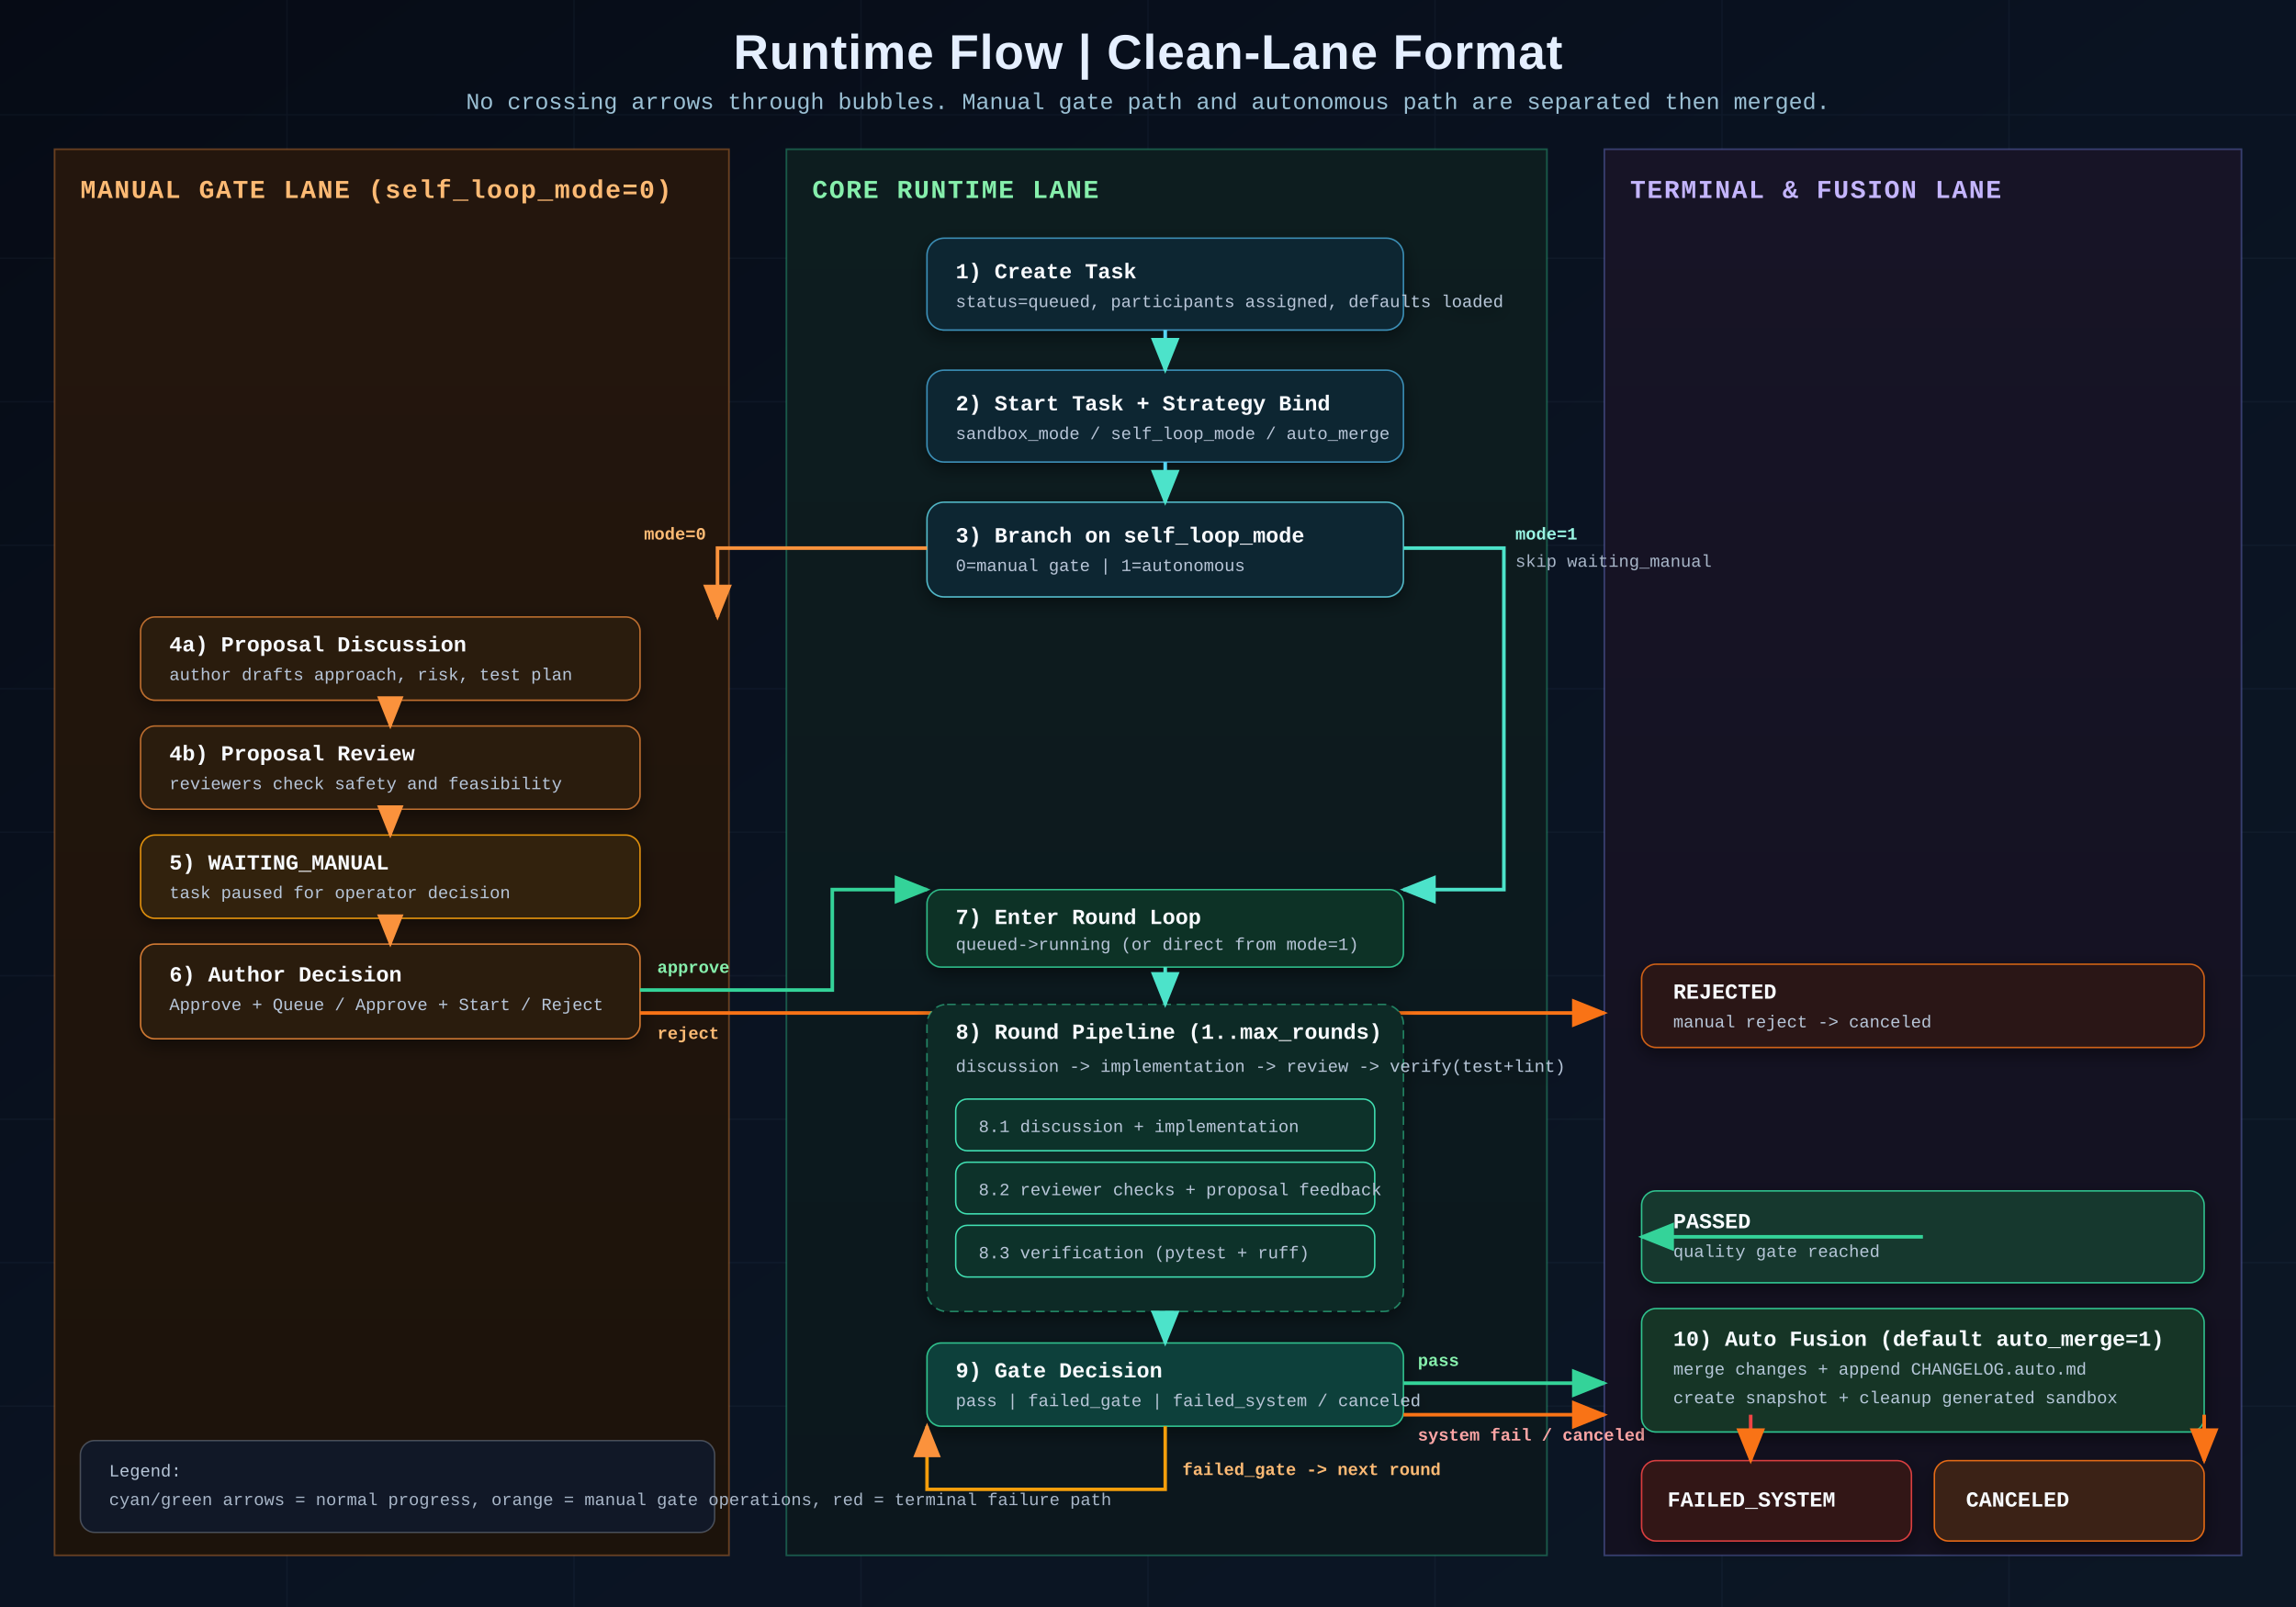
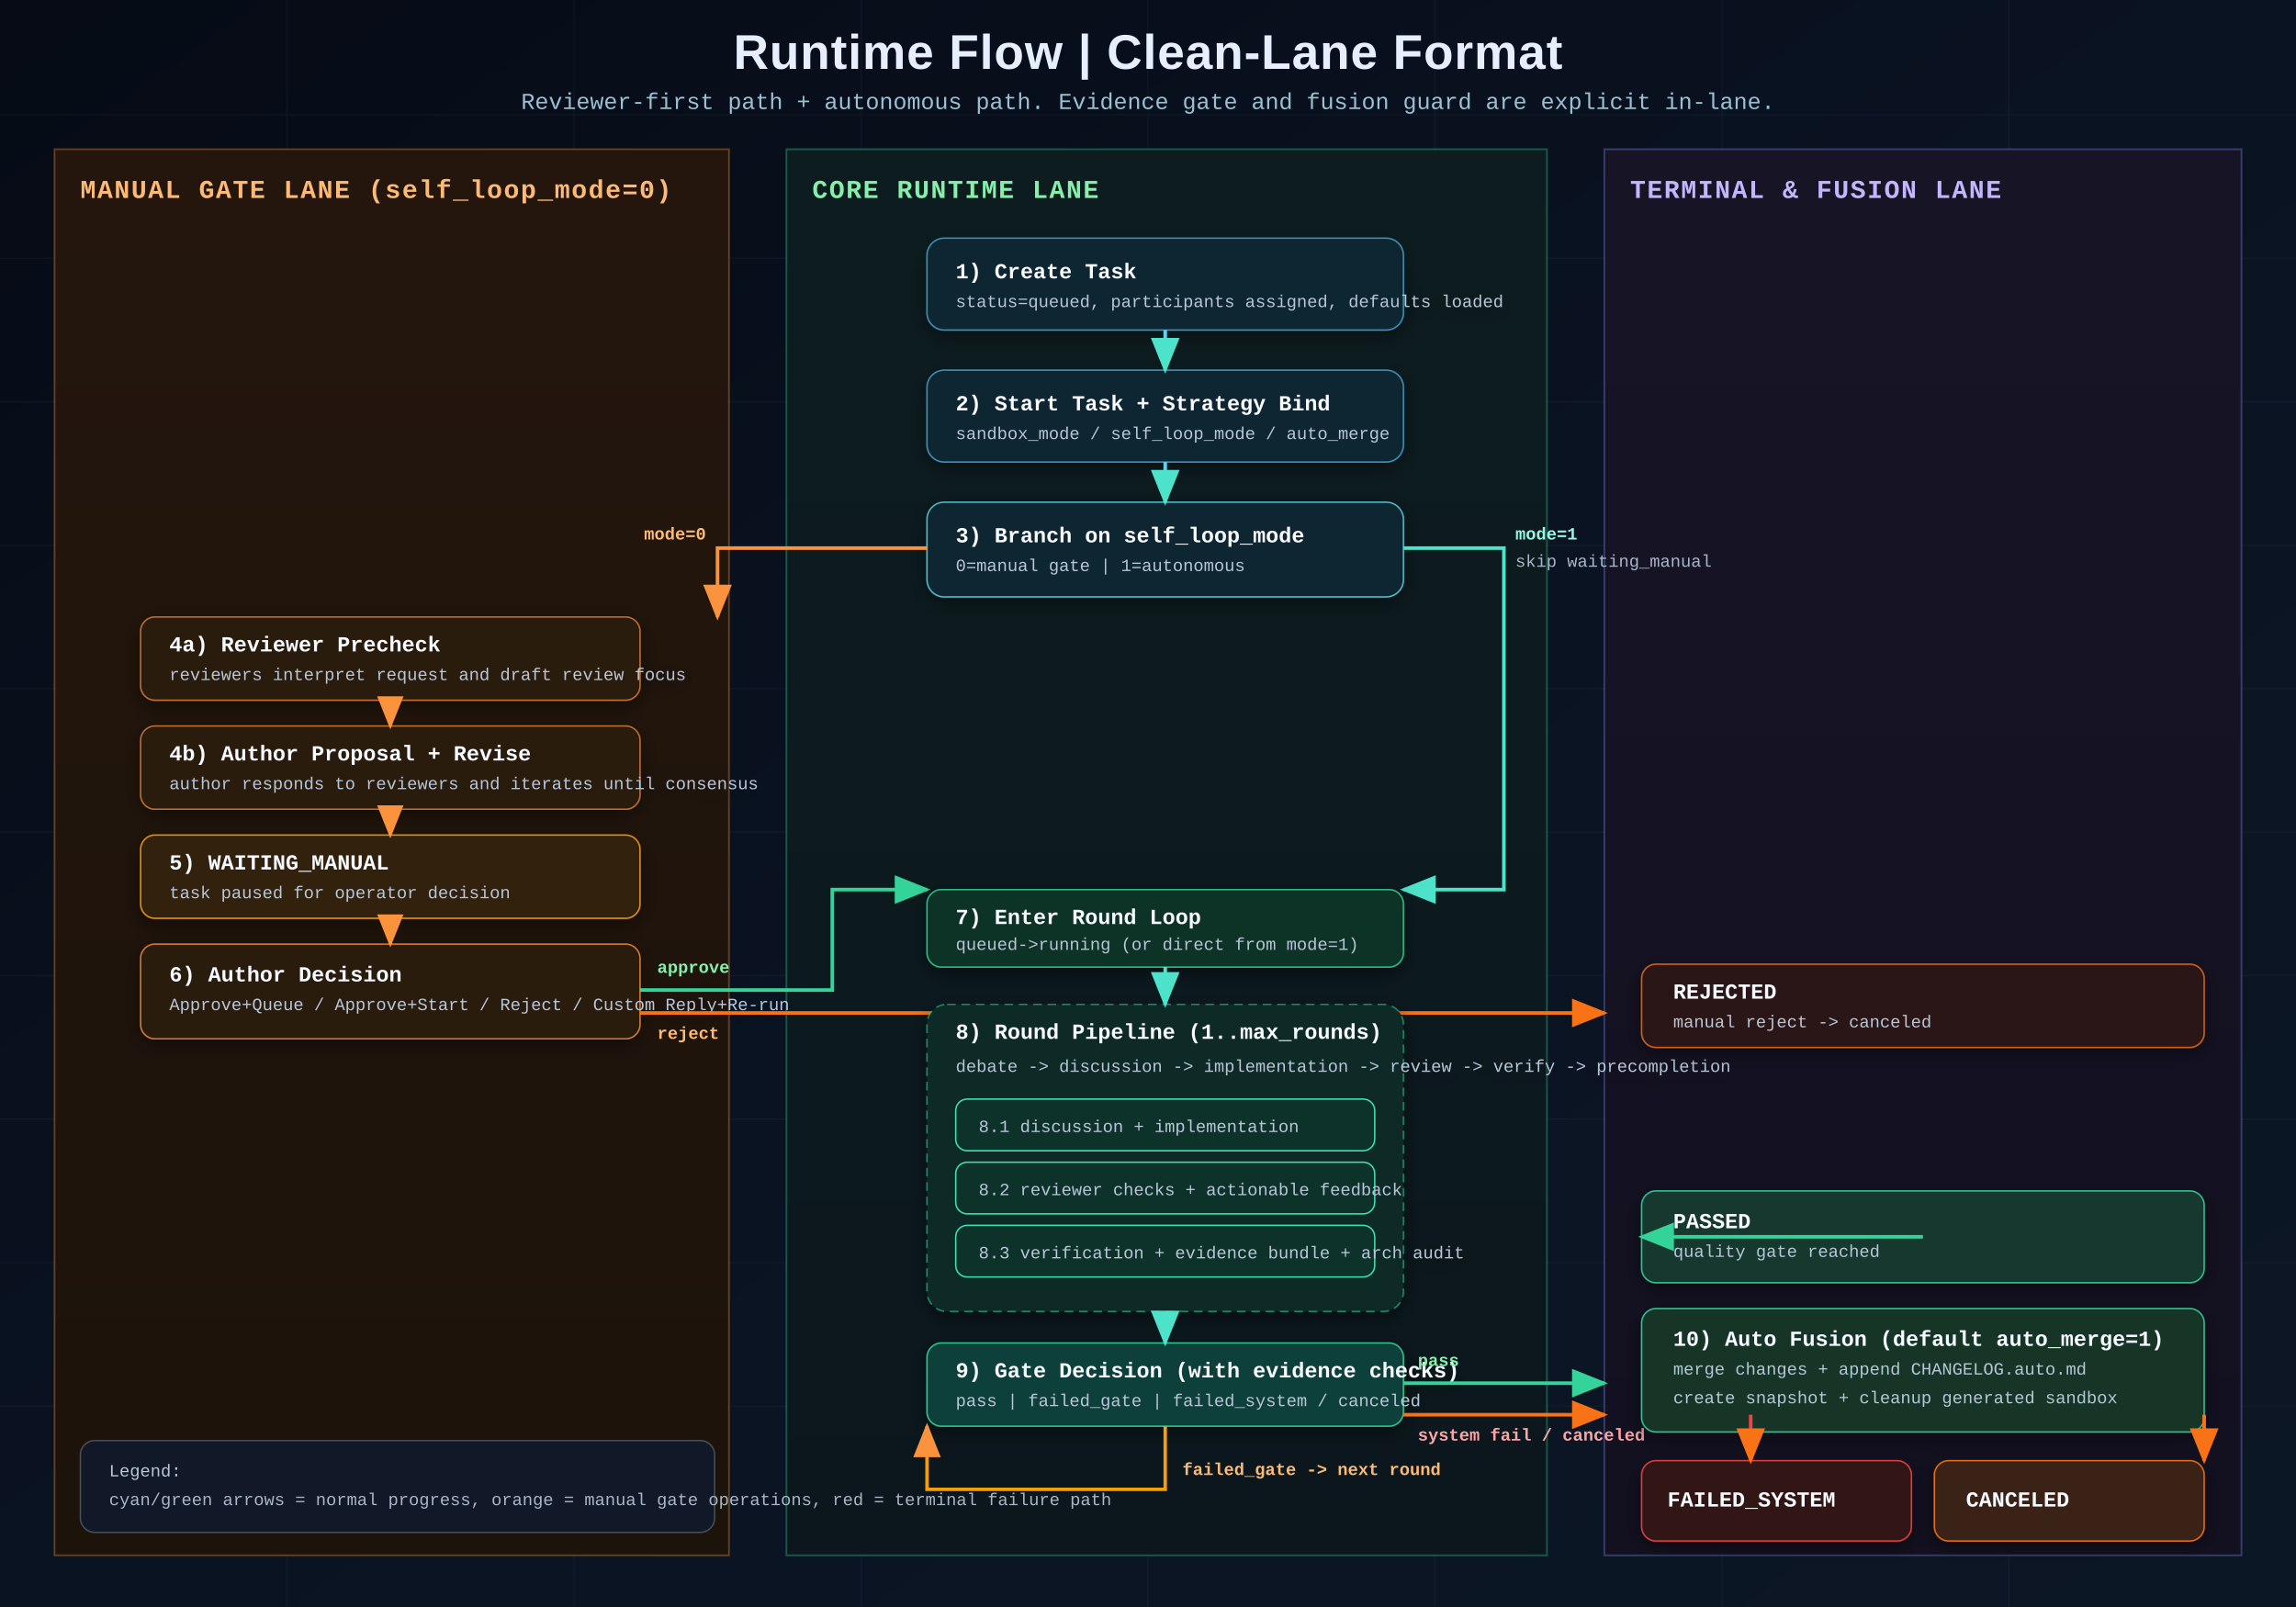
<svg xmlns="http://www.w3.org/2000/svg" width="1600" height="1120" viewBox="0 0 1600 1120" role="img" aria-label="runtime flow clean lanes">
  <defs>
    <linearGradient id="bg" x1="0" y1="0" x2="1" y2="1">
      <stop offset="0%" stop-color="#060b15" />
      <stop offset="50%" stop-color="#0a1322" />
      <stop offset="100%" stop-color="#0c1725" />
    </linearGradient>
    <linearGradient id="laneLeft" x1="0" y1="0" x2="0" y2="1">
      <stop offset="0%" stop-color="#24160d" />
      <stop offset="100%" stop-color="#1c130b" />
    </linearGradient>
    <linearGradient id="laneCenter" x1="0" y1="0" x2="0" y2="1">
      <stop offset="0%" stop-color="#0d1d1f" />
      <stop offset="100%" stop-color="#0c171d" />
    </linearGradient>
    <linearGradient id="laneRight" x1="0" y1="0" x2="0" y2="1">
      <stop offset="0%" stop-color="#171426" />
      <stop offset="100%" stop-color="#131120" />
    </linearGradient>
    <linearGradient id="manual" x1="0" y1="0" x2="1" y2="0">
      <stop offset="0%" stop-color="#f59e0b" />
      <stop offset="100%" stop-color="#fb923c" />
    </linearGradient>
    <linearGradient id="runtime" x1="0" y1="0" x2="1" y2="0">
      <stop offset="0%" stop-color="#22d3ee" />
      <stop offset="100%" stop-color="#34d399" />
    </linearGradient>
    <linearGradient id="ok" x1="0" y1="0" x2="1" y2="0">
      <stop offset="0%" stop-color="#22c55e" />
      <stop offset="100%" stop-color="#34d399" />
    </linearGradient>
    <linearGradient id="bad" x1="0" y1="0" x2="1" y2="0">
      <stop offset="0%" stop-color="#ef4444" />
      <stop offset="100%" stop-color="#f97316" />
    </linearGradient>
    <filter id="shadow" x="-15%" y="-15%" width="130%" height="130%">
      <feDropShadow dx="0" dy="4" stdDeviation="6" flood-color="#000" flood-opacity="0.45" />
    </filter>
    <marker id="arrRuntime" markerWidth="10" markerHeight="8" refX="9" refY="4" orient="auto">
      <path d="M0,0 L10,4 L0,8 z" fill="#4ce3ca" />
    </marker>
    <marker id="arrManual" markerWidth="10" markerHeight="8" refX="9" refY="4" orient="auto">
      <path d="M0,0 L10,4 L0,8 z" fill="#fb923c" />
    </marker>
    <marker id="arrOk" markerWidth="10" markerHeight="8" refX="9" refY="4" orient="auto">
      <path d="M0,0 L10,4 L0,8 z" fill="#34d399" />
    </marker>
    <marker id="arrBad" markerWidth="10" markerHeight="8" refX="9" refY="4" orient="auto">
      <path d="M0,0 L10,4 L0,8 z" fill="#f97316" />
    </marker>
    <style>
      .title { font: 700 34px 'Segoe UI', Arial, sans-serif; fill: #e5efff; letter-spacing: 0.6px; }
      .subtitle { font: 400 16px Consolas, 'Courier New', monospace; fill: #9bc0d4; }
      .laneTitle { font: 700 18px Consolas, 'Courier New', monospace; letter-spacing: 1px; }
      .boxTitle { font: 700 15px Consolas, 'Courier New', monospace; fill: #f8fbff; }
      .boxMeta { font: 400 12px Consolas, 'Courier New', monospace; fill: #b7c6d8; }
      .note { font: 400 12px Consolas, 'Courier New', monospace; fill: #a8b6c8; }
      .chip { font: 700 12px Consolas, 'Courier New', monospace; }
    </style>
  </defs>
  <rect width="1600" height="1120" fill="url(#bg)" />
  <g opacity="0.05" stroke="#78b0d6" stroke-width="1">
    <path d="M0 80H1600M0 180H1600M0 280H1600M0 380H1600M0 480H1600M0 580H1600M0 680H1600M0 780H1600M0 880H1600M0 980H1600" />
    <path d="M200 0V1120M400 0V1120M600 0V1120M800 0V1120M1000 0V1120M1200 0V1120M1400 0V1120" />
  </g>
  <text x="800" y="48" text-anchor="middle" class="title">Runtime Flow | Clean-Lane Format</text>
-   <text x="800" y="76" text-anchor="middle" class="subtitle">No crossing arrows through bubbles. Manual gate path and autonomous path are separated then merged.</text>
+   <text x="800" y="76" text-anchor="middle" class="subtitle">Reviewer-first path + autonomous path. Evidence gate and fusion guard are explicit in-lane.</text>
  <rect x="38" y="104" width="470" height="980" fill="url(#laneLeft)" stroke="#fb923c" stroke-opacity="0.35" stroke-width="1.2" />
  <rect x="548" y="104" width="530" height="980" fill="url(#laneCenter)" stroke="#34d399" stroke-opacity="0.35" stroke-width="1.2" />
  <rect x="1118" y="104" width="444" height="980" fill="url(#laneRight)" stroke="#818cf8" stroke-opacity="0.35" stroke-width="1.2" />
  <text x="56" y="138" class="laneTitle" fill="#fdba74">MANUAL GATE LANE (self_loop_mode=0)</text>
  <text x="566" y="138" class="laneTitle" fill="#86efac">CORE RUNTIME LANE</text>
  <text x="1136" y="138" class="laneTitle" fill="#c4b5fd">TERMINAL &amp; FUSION LANE</text>
  <g filter="url(#shadow)">
    <rect x="646" y="166" width="332" height="64" rx="12" fill="#102532" stroke="#54c8ff" stroke-opacity="0.65" />
    <text x="666" y="194" class="boxTitle">1) Create Task</text>
    <text x="666" y="214" class="boxMeta">status=queued, participants assigned, defaults loaded</text>
    <rect x="646" y="258" width="332" height="64" rx="12" fill="#102532" stroke="#54c8ff" stroke-opacity="0.65" />
    <text x="666" y="286" class="boxTitle">2) Start Task + Strategy Bind</text>
    <text x="666" y="306" class="boxMeta">sandbox_mode / self_loop_mode / auto_merge</text>
    <rect x="646" y="350" width="332" height="66" rx="12" fill="#102532" stroke="#67e8f9" stroke-opacity="0.75" />
    <text x="666" y="378" class="boxTitle">3) Branch on self_loop_mode</text>
    <text x="666" y="398" class="boxMeta">0=manual gate | 1=autonomous</text>
  </g>
  <line x1="812" y1="230" x2="812" y2="258" stroke="#56d6f6" stroke-width="2.5" marker-end="url(#arrRuntime)" />
  <line x1="812" y1="322" x2="812" y2="350" stroke="#56d6f6" stroke-width="2.5" marker-end="url(#arrRuntime)" />
  <path d="M646,382 H500 V430" stroke="#fb923c" stroke-width="2.5" fill="none" marker-end="url(#arrManual)" />
  <text x="492" y="376" class="chip" fill="#fdba74" text-anchor="end">mode=0</text>
  <path d="M978,382 H1048 V620 H978" stroke="#4ce3ca" stroke-width="2.5" fill="none" marker-end="url(#arrRuntime)" />
  <text x="1056" y="376" class="chip" fill="#99f6e4">mode=1</text>
  <text x="1056" y="395" class="note">skip waiting_manual</text>
  <g filter="url(#shadow)">
    <rect x="98" y="430" width="348" height="58" rx="10" fill="#2b1c10" stroke="#fb923c" stroke-opacity="0.7" />
-     <text x="118" y="454" class="boxTitle">4a) Proposal Discussion</text>
-     <text x="118" y="474" class="boxMeta">author drafts approach, risk, test plan</text>
+     <text x="118" y="454" class="boxTitle">4a) Reviewer Precheck</text>
+     <text x="118" y="474" class="boxMeta">reviewers interpret request and draft review focus</text>
    <rect x="98" y="506" width="348" height="58" rx="10" fill="#2b1c10" stroke="#fb923c" stroke-opacity="0.7" />
-     <text x="118" y="530" class="boxTitle">4b) Proposal Review</text>
-     <text x="118" y="550" class="boxMeta">reviewers check safety and feasibility</text>
+     <text x="118" y="530" class="boxTitle">4b) Author Proposal + Revise</text>
+     <text x="118" y="550" class="boxMeta">author responds to reviewers and iterates until consensus</text>
    <rect x="98" y="582" width="348" height="58" rx="10" fill="#32220f" stroke="#f59e0b" stroke-opacity="0.9" />
    <text x="118" y="606" class="boxTitle">5) WAITING_MANUAL</text>
    <text x="118" y="626" class="boxMeta">task paused for operator decision</text>
    <rect x="98" y="658" width="348" height="66" rx="10" fill="#2b1c10" stroke="#fb923c" stroke-opacity="0.8" />
    <text x="118" y="684" class="boxTitle">6) Author Decision</text>
-     <text x="118" y="704" class="boxMeta">Approve + Queue / Approve + Start / Reject</text>
+     <text x="118" y="704" class="boxMeta">Approve+Queue / Approve+Start / Reject / Custom Reply+Re-run</text>
  </g>
  <line x1="272" y1="488" x2="272" y2="506" stroke="#fb923c" stroke-width="2.3" marker-end="url(#arrManual)" />
  <line x1="272" y1="564" x2="272" y2="582" stroke="#fb923c" stroke-width="2.3" marker-end="url(#arrManual)" />
  <line x1="272" y1="640" x2="272" y2="658" stroke="#fb923c" stroke-width="2.3" marker-end="url(#arrManual)" />
  <path d="M446,690 H580 V620 H646" stroke="#34d399" stroke-width="2.5" fill="none" marker-end="url(#arrOk)" />
  <text x="458" y="678" class="chip" fill="#86efac">approve</text>
  <path d="M446,706 H1118" stroke="#f97316" stroke-width="2.5" fill="none" marker-end="url(#arrBad)" />
  <text x="458" y="724" class="chip" fill="#fdba74">reject</text>
  <g filter="url(#shadow)">
    <rect x="646" y="620" width="332" height="54" rx="10" fill="#103127" stroke="#34d399" stroke-opacity="0.85" />
    <text x="666" y="644" class="boxTitle">7) Enter Round Loop</text>
    <text x="666" y="662" class="boxMeta">queued-&gt;running (or direct from mode=1)</text>
    <rect x="646" y="700" width="332" height="214" rx="14" fill="#0f2a26" stroke="#34d399" stroke-opacity="0.55" stroke-dasharray="6,4" />
    <text x="666" y="724" class="boxTitle">8) Round Pipeline (1..max_rounds)</text>
-     <text x="666" y="747" class="boxMeta">discussion -&gt; implementation -&gt; review -&gt; verify(test+lint)</text>
+     <text x="666" y="747" class="boxMeta">debate -&gt; discussion -&gt; implementation -&gt; review -&gt; verify -&gt; precompletion</text>
    <rect x="666" y="766" width="292" height="36" rx="8" fill="#11332c" stroke="#3fe0b2" />
    <text x="682" y="789" class="boxMeta">8.1 discussion + implementation</text>
    <rect x="666" y="810" width="292" height="36" rx="8" fill="#11332c" stroke="#3fe0b2" />
-     <text x="682" y="833" class="boxMeta">8.2 reviewer checks + proposal feedback</text>
+     <text x="682" y="833" class="boxMeta">8.2 reviewer checks + actionable feedback</text>
    <rect x="666" y="854" width="292" height="36" rx="8" fill="#11332c" stroke="#3fe0b2" />
-     <text x="682" y="877" class="boxMeta">8.3 verification (pytest + ruff)</text>
+     <text x="682" y="877" class="boxMeta">8.3 verification + evidence bundle + arch audit</text>
    <rect x="646" y="936" width="332" height="58" rx="10" fill="#11403a" stroke="#34d399" stroke-opacity="0.9" />
-     <text x="666" y="960" class="boxTitle">9) Gate Decision</text>
+     <text x="666" y="960" class="boxTitle">9) Gate Decision (with evidence checks)</text>
    <text x="666" y="980" class="boxMeta">pass | failed_gate | failed_system / canceled</text>
  </g>
  <line x1="812" y1="674" x2="812" y2="700" stroke="#4ce3ca" stroke-width="2.5" marker-end="url(#arrRuntime)" />
  <line x1="812" y1="914" x2="812" y2="936" stroke="#4ce3ca" stroke-width="2.5" marker-end="url(#arrRuntime)" />
  <path d="M978,964 H1118" stroke="#34d399" stroke-width="2.5" fill="none" marker-end="url(#arrOk)" />
  <text x="988" y="952" class="chip" fill="#86efac">pass</text>
  <path d="M812,994 V1038 H646 V994" stroke="#f59e0b" stroke-width="2.4" fill="none" marker-end="url(#arrManual)" />
  <text x="824" y="1028" class="chip" fill="#fdba74">failed_gate -&gt; next round</text>
  <path d="M978,986 H1118" stroke="#f97316" stroke-width="2.5" fill="none" marker-end="url(#arrBad)" />
  <text x="988" y="1004" class="chip" fill="#fca5a5">system fail / canceled</text>
  <g filter="url(#shadow)">
    <rect x="1144" y="672" width="392" height="58" rx="10" fill="#2b1717" stroke="#f97316" stroke-opacity="0.8" />
    <text x="1166" y="696" class="boxTitle">REJECTED</text>
    <text x="1166" y="716" class="boxMeta">manual reject -&gt; canceled</text>
    <rect x="1144" y="830" width="392" height="64" rx="10" fill="#14392e" stroke="#34d399" stroke-opacity="0.9" />
    <text x="1166" y="856" class="boxTitle">PASSED</text>
    <text x="1166" y="876" class="boxMeta">quality gate reached</text>
    <rect x="1144" y="912" width="392" height="86" rx="10" fill="#123626" stroke="#34d399" stroke-opacity="0.9" />
    <text x="1166" y="938" class="boxTitle">10) Auto Fusion (default auto_merge=1)</text>
    <text x="1166" y="958" class="boxMeta">merge changes + append CHANGELOG.auto.md</text>
    <text x="1166" y="978" class="boxMeta">create snapshot + cleanup generated sandbox</text>
    <rect x="1144" y="1018" width="188" height="56" rx="10" fill="#321919" stroke="#ef4444" stroke-opacity="0.9" />
    <text x="1162" y="1050" class="boxTitle">FAILED_SYSTEM</text>
    <rect x="1348" y="1018" width="188" height="56" rx="10" fill="#3a2415" stroke="#f97316" stroke-opacity="0.9" />
    <text x="1370" y="1050" class="boxTitle">CANCELED</text>
  </g>
  <path d="M1536,986 V1018" stroke="#f97316" stroke-width="2.5" fill="none" marker-end="url(#arrBad)" />
  <path d="M1220,986 V1018" stroke="#ef4444" stroke-width="2.5" fill="none" marker-end="url(#arrBad)" />
  <path d="M1340,862 H1144" stroke="#34d399" stroke-width="2.5" fill="none" marker-end="url(#arrOk)" />
  <g>
    <rect x="56" y="1004" width="442" height="64" rx="10" fill="#111827" stroke="#94a3b8" stroke-opacity="0.4" />
    <text x="76" y="1029" class="boxMeta">Legend:</text>
    <text x="76" y="1049" class="note">cyan/green arrows = normal progress, orange = manual gate operations, red = terminal failure path</text>
  </g>
</svg>
